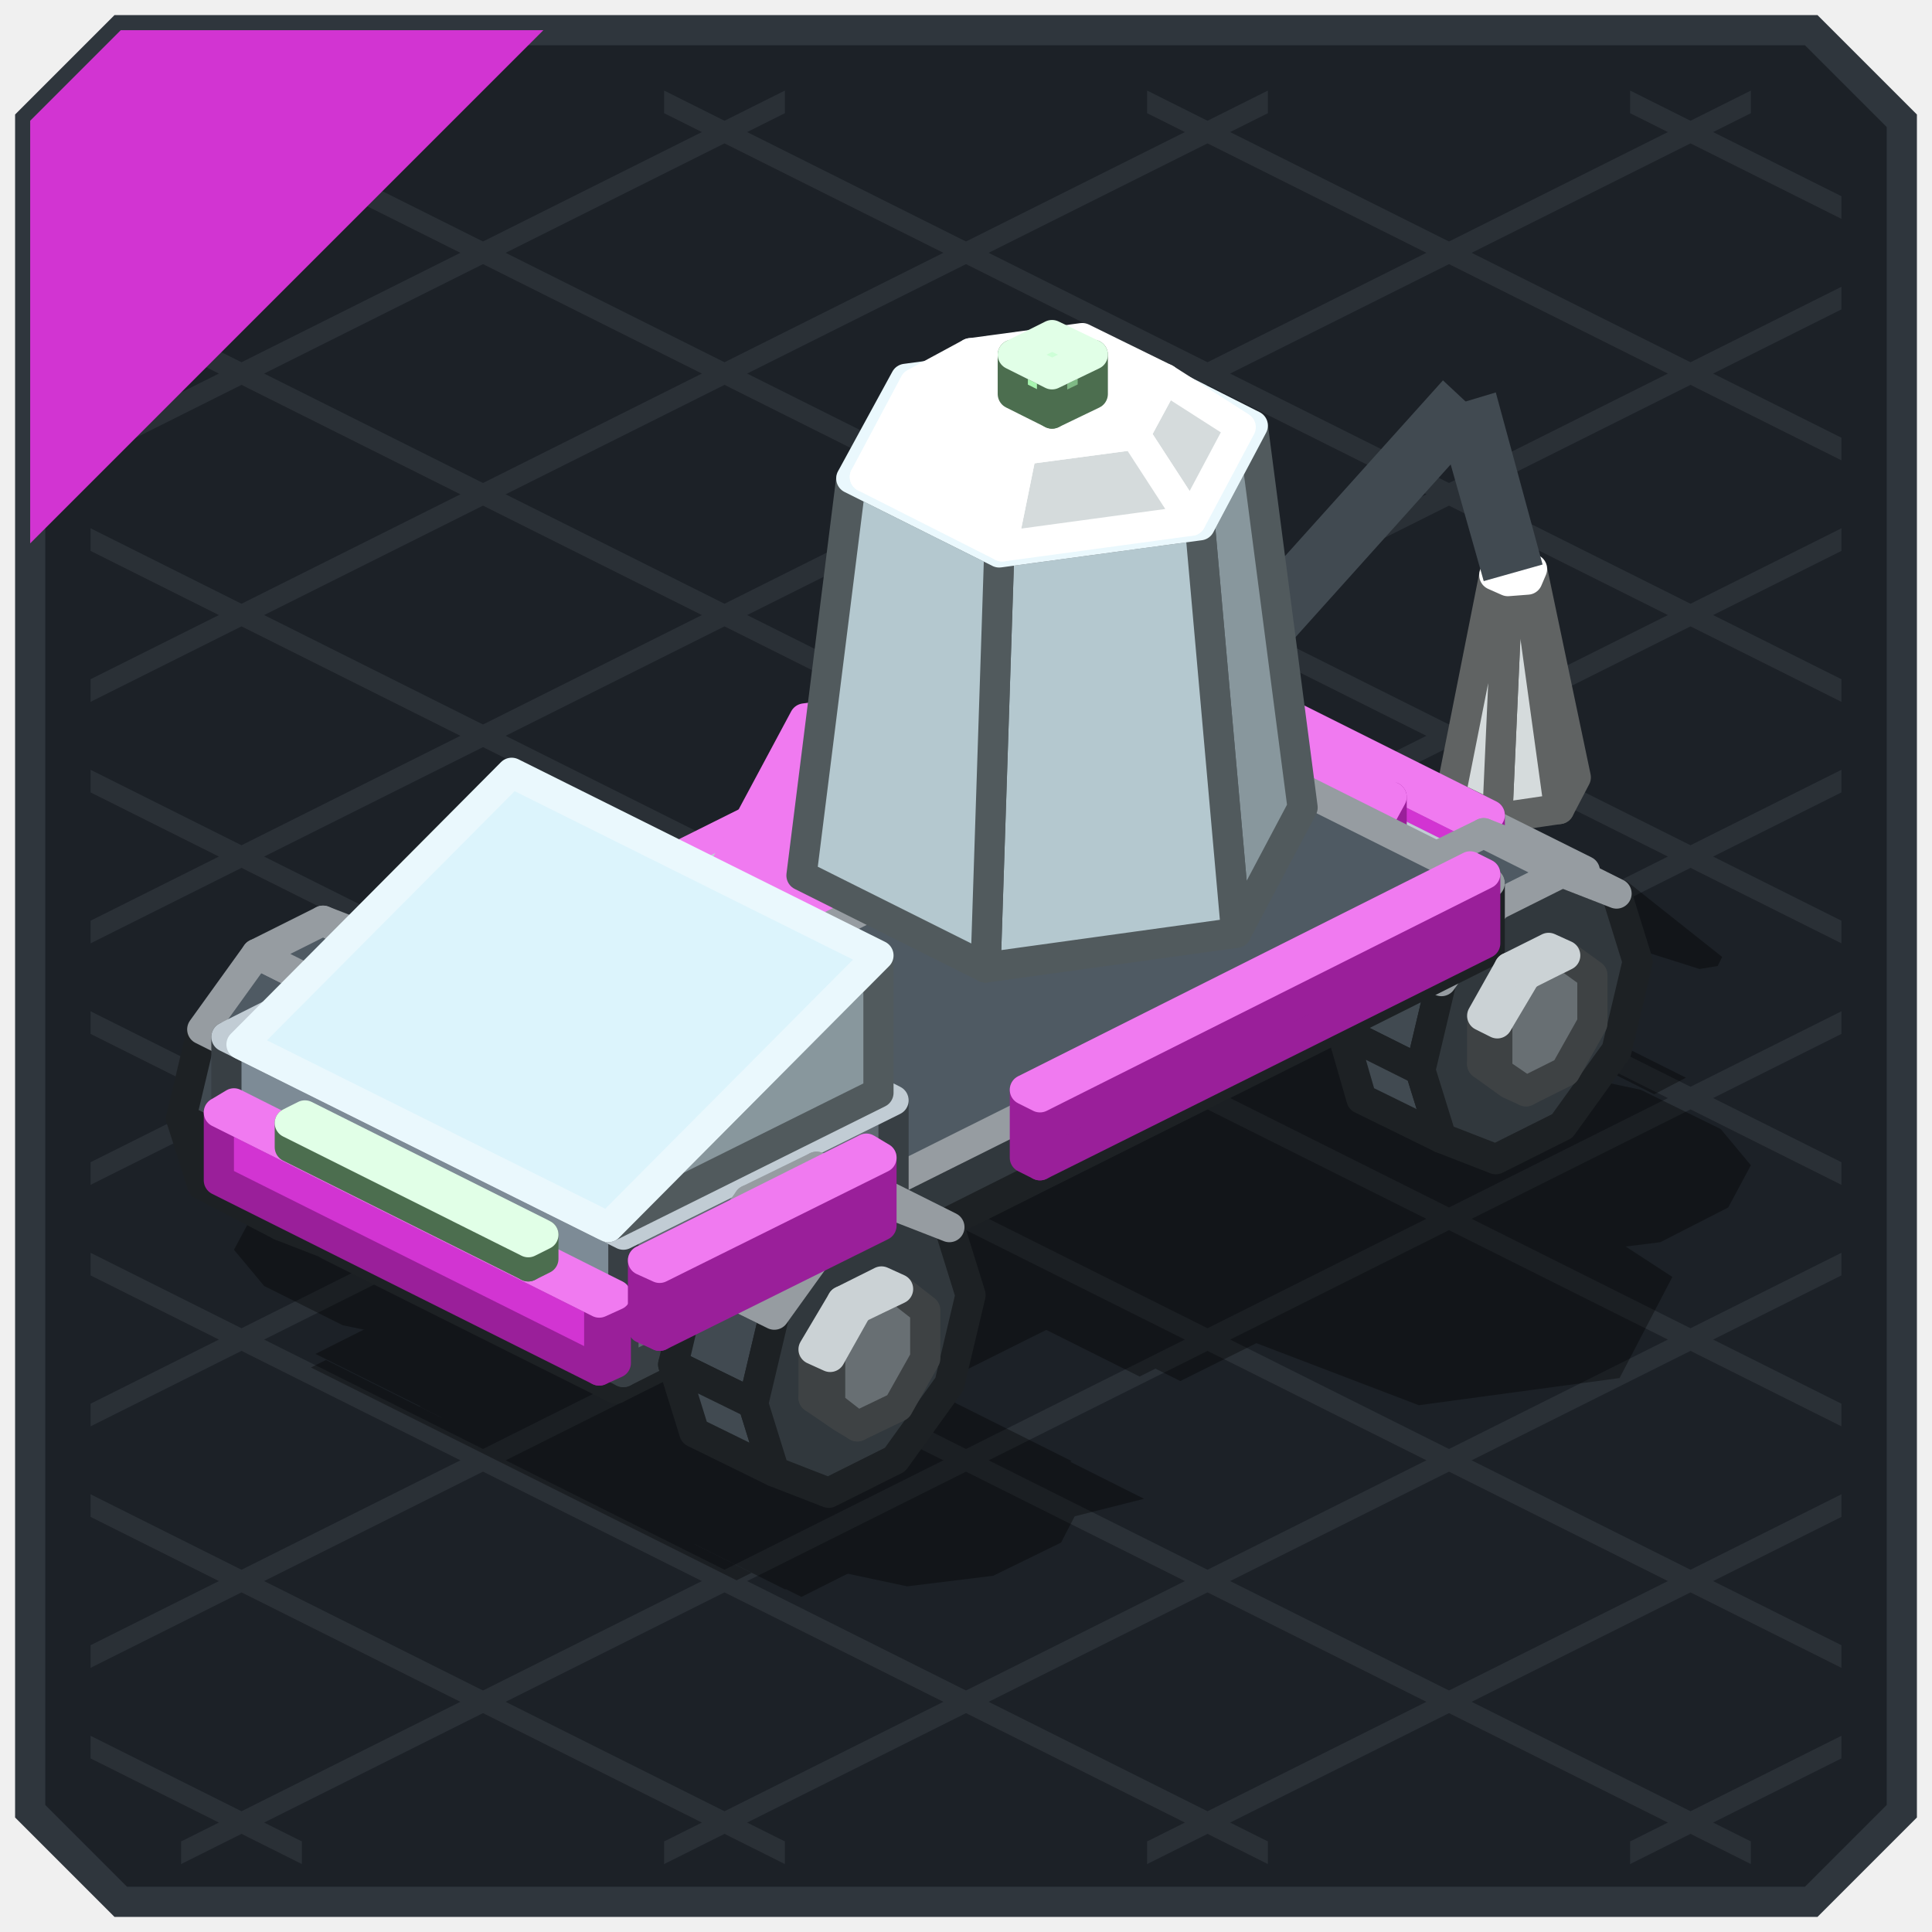
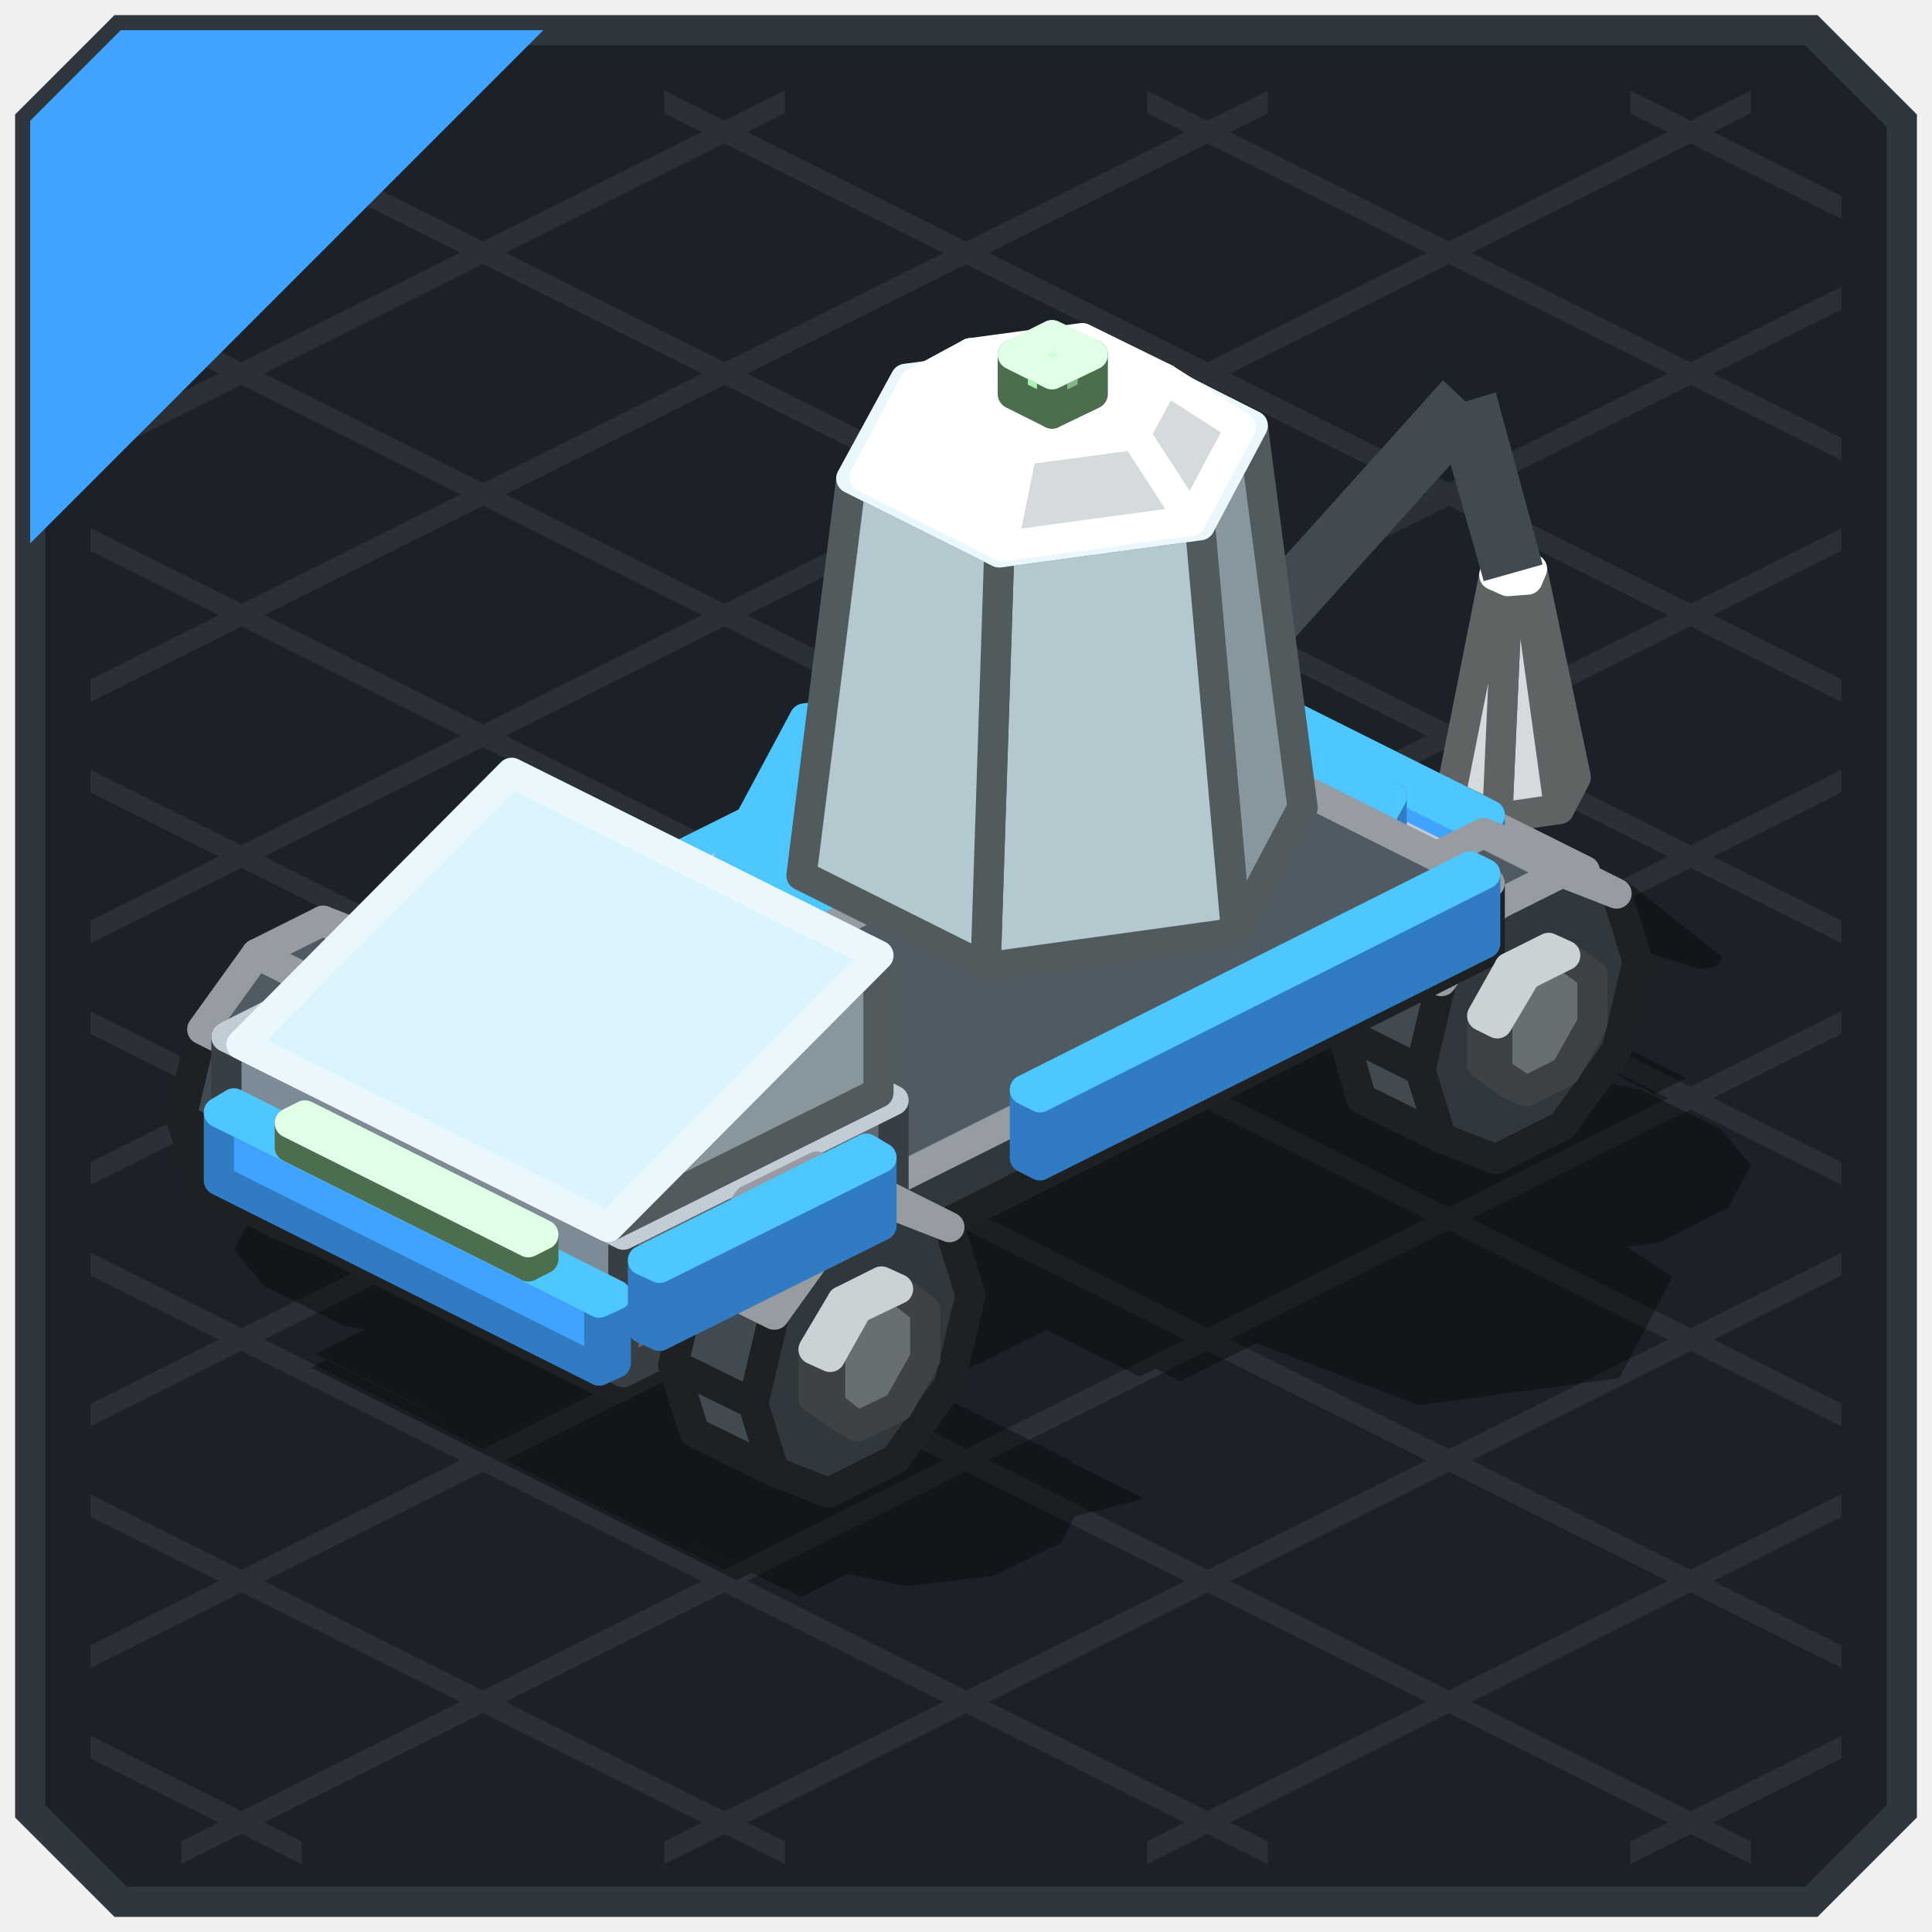
<svg xmlns="http://www.w3.org/2000/svg" width="128" height="128" viewBox="0 0 128 128">
  <g stroke-width="2">
    <polygon points="8,2 120,2 126,8 126,120 120,126 8,126 2,120 2,8" fill="#1C2127" stroke="#2F363D" />
  </g>
  <g>
    <polygon points="108,6 122,13 122,14.5 108,7.5" fill="#2A3036" />
    <polygon points="76,6 122,29 122,30.5 76,7.5" fill="#2A3036" />
    <polygon points="44,6 122,45 122,46.5 44,7.5" fill="#2A3036" />
    <polygon points="12,6 122,61 122,62.5 12,7.5" fill="#2A3036" />
    <polygon points="6,19 122,77 122,78.5 6,20.5" fill="#2A3036" />
    <polygon points="6,35 122,93 122,94.5 6,36.5" fill="#2A3036" />
    <polygon points="6,51 122,109 122,110.5 6,52.5" fill="#2A3036" />
    <polygon points="6,67 116,122 116,123.5 6,68.5" fill="#2A3036" />
    <polygon points="6,83 84,122 84,123.5 6,84.5" fill="#2A3036" />
    <polygon points="6,99 52,122 52,123.5 6,100.5" fill="#2A3036" />
    <polygon points="6,115 20,122 20,123.5 6,116.5" fill="#2A3036" />
    <polygon points="6,13 20,6 20,7.5 6,14.5" fill="#2A3036" />
    <polygon points="6,29 52,6 52,7.5 6,30.5" fill="#2A3036" />
    <polygon points="6,45 84,6 84,7.5 6,46.5" fill="#2A3036" />
    <polygon points="6,61 116,6 116,7.5 6,62.5" fill="#2A3036" />
    <polygon points="6,77 122,19 122,20.5 6,78.5" fill="#2A3036" />
    <polygon points="6,93 122,35 122,36.5 6,94.5" fill="#2A3036" />
    <polygon points="6,109 122,51 122,52.5 6,110.5" fill="#2A3036" />
    <polygon points="12,122 122,67 122,68.5 12,123.5" fill="#2A3036" />
    <polygon points="44,122 122,83 122,84.5 44,123.5" fill="#2A3036" />
    <polygon points="76,122 122,99 122,100.5 76,123.5" fill="#2A3036" />
    <polygon points="108,122 122,115 122,116.5 108,123.5" fill="#2A3036" />
  </g>
  <g>
-     <polygon points="8,2 36,2 2,36 2,8" fill="#D234D2" />
+     <polygon points="8,2 36,2 2,36 2,8" fill="#40A3FF" />
  </g>
  <g opacity="0.35">
    <polygon points="54.1,94 59.7,93.3 64.5,94.3 69.8,96.9 71.8,99.3 70.3,102.2 65.8,104.4 60.1,105.1 55.4,104.1 50.1,101.5 48.1,99.1 49.6,96.3" fill="#000000" />
    <polygon points="61.4,98.6 64.7,98.4 67.8,100 67.5,101.7 64.8,103 61.5,103.2 58.4,101.6 58.7,99.9" fill="#000000" />
    <polygon points="21.4,77.7 27.1,77 31.9,78 37.1,80.6 39.1,83 37.6,85.8 33.2,88.1 27.5,88.8 22.7,87.8 17.5,85.2 15.5,82.8 17,80" fill="#000000" />
    <polygon points="22.4,79.1 25.7,78.9 28.9,80.5 28.5,82.2 25.9,83.5 22.6,83.7 19.4,82.1 19.8,80.4" fill="#000000" />
    <polygon points="98.3,71.9 104,71.2 108.7,72.2 114,74.8 116,77.2 114.5,80 110,82.3 104.4,83 99.6,82 94.3,79.4 92.3,77 93.8,74.2" fill="#000000" />
    <polygon points="105.6,76.5 108.9,76.3 112.1,77.9 111.7,79.6 109.1,80.9 105.7,81 102.6,79.5 103,77.8" fill="#000000" />
    <polygon points="65.6,55.6 71.3,54.9 76.1,55.9 81.4,58.5 83.4,60.9 81.9,63.7 77.4,65.9 71.7,66.7 67,65.7 61.7,63.1 59.7,60.7 61.2,57.8" fill="#000000" />
    <polygon points="66.6,57 70,56.8 73.1,58.4 72.7,60.1 70.1,61.4 66.8,61.6 63.6,60 64,58.3" fill="#000000" />
    <polygon points="82.7,59.5 104.6,70.5 46.7,99.4 24.8,88.5" fill="#000000" />
    <polygon points="38.8,80.7 71,96.8 53.1,105.8 20.9,89.7" fill="#000000" />
    <polygon points="45.7,84.2 75.8,99.3 52,105.3 27.8,93.2" fill="#000000" />
    <polygon points="64.5,95.2 68.5,97.2 53.8,104.6 49.8,102.6" fill="#000000" />
    <polygon points="37.7,81.8 41.7,83.8 26.9,91.1 22.9,89.1" fill="#000000" />
    <polygon points="29.3,93.9 46.1,102.3 45.1,102.8 28.3,94.4" fill="#000000" />
    <polygon points="78.3,61 107.1,75.4 75.5,91.2 46.7,76.8" fill="#000000" />
    <polygon points="103.7,74.8 107.7,76.8 78.2,91.5 74.2,89.5" fill="#000000" />
    <polygon points="76.8,61.3 80.8,63.3 51.4,78.1 47.4,76.1" fill="#000000" />
    <polygon points="78.2,67.3 99.6,78 80.7,87.5 59.2,76.7" fill="#000000" />
    <polygon points="68.5,71.9 85.1,69.7 97.3,75.8 110.8,84.6 107.3,91.3 94,93.1 76.2,86.3 64.1,80.2" fill="#000000" />
    <polygon points="62.6,68.9 85,65.9 103.1,75 97.1,86.2 74.7,89.2 56.6,80.2" fill="#000000" />
    <polygon points="80.8,61.2 109.2,75.4 108.2,75.9 79.7,61.7" fill="#000000" />
    <polygon points="21.6,90.1 49.8,104.2 48.8,104.7 20.6,90.6" fill="#000000" />
    <polygon points="88.4,81.9 100.9,80.2 110,84.8 106.6,91 94.2,92.6 85.1,88.1" fill="#000000" />
    <polygon points="100.1,86.4 104.4,88.5 101.7,89.8 97.4,87.7" fill="#000000" />
    <polygon points="100.6,57.4 104.7,56.9 107.8,58.4 114.1,63.4 113.8,64 112.6,64.2 102.5,61 99.5,59.5" fill="#000000" />
    <polygon points="82.9,57 111.7,71.4 109.6,72.5 80.8,58" fill="#000000" />
  </g>
  <g stroke-width="2" stroke-linejoin="round">
    <polygon points="60.3,48.3 60.3,51.5 59.2,51 59.2,47.8" fill="#8A9398" stroke="#3E4244" />
    <polygon points="60.3,51.5 62.1,52.9 61.1,52.3 59.2,51" fill="#686F73" stroke="#3E4244" />
    <polygon points="62.1,45.1 60.3,48.3 60.3,51.5 62.1,52.9 64.7,51.6 66.6,48.4 66.6,45.2 64.7,43.8" fill="#686F73" stroke="#3E4244" />
    <polygon points="62.1,45.1 60.3,48.3 59.2,47.8 61.1,44.6" fill="#A8B3B9" stroke="#CBD2D5" />
    <polygon points="64.7,43.8 62.1,45.1 61.1,44.6 63.7,43.3" fill="#A8B3B9" stroke="#CBD2D5" />
    <polygon points="62.9,48.7 61.5,54.6 56.2,51.9 57.6,46.1" fill="#414A51" stroke="#1D2124" />
    <polygon points="61.5,54.6 62.9,59.1 57.6,56.4 56.2,51.9" fill="#414A51" stroke="#1D2124" />
    <polygon points="66.5,43.7 62.9,48.7 61.5,54.6 62.9,59.1 66.5,60.5 70.9,58.3 74.5,53.2 75.9,47.4 74.5,42.9 70.9,41.5" fill="#31383D" stroke="#1D2124" />
    <polygon points="66.5,43.7 62.9,48.7 57.6,46.1 61.2,41.1" fill="#4F5A63" stroke="#969CA1" />
    <polygon points="74.5,42.9 70.9,41.5 65.6,38.9 69.2,40.3" fill="#414A51" stroke="#969CA1" />
    <polygon points="70.9,41.5 66.5,43.7 61.2,41.1 65.6,38.9" fill="#4F5A63" stroke="#969CA1" />
    <polygon points="104.4,51.5 103.3,53.6 101.2,38.4 101.5,37.7" fill="#A1A6A6" stroke="#606363" />
    <polygon points="103.3,53.6 99.2,54.2 99.9,38.5 101.2,38.4" fill="#D5DBDC" stroke="#606363" />
    <polygon points="99.2,54.2 96.1,52.7 99,38.1 99.9,38.5" fill="#D5DBDC" stroke="#606363" />
    <polygon points="99,38.1 99.4,37.5 100.6,37.3 101.5,37.7 101.2,38.4 99.9,38.5" fill="#FFFFFF" stroke="#FFFFFF" />
    <polygon points="105,61.6 102.9,62.7 102.9,58.8 105,57.7" fill="#31383D" stroke="#1D2124" />
    <polygon points="102.9,62.7 76.6,49.5 76.6,45.6 102.9,58.8" fill="#414A51" stroke="#1D2124" />
    <polygon points="76.6,45.6 78.7,44.6 105,57.7 102.9,58.8" fill="#4F5A63" stroke="#969CA1" />
    <polygon points="99.1,26 102.2,37.4 98.3,38.5 95.1,27.2" fill="#414A51" />
-     <polygon points="71.6,49 42.1,63.8 42.1,59.3 71.6,44.5" fill="#9A1F9A" stroke="#9A1F9A" />
-     <polygon points="42.1,63.8 41,63.2 41,58.7 42.1,59.3" fill="#D234D2" stroke="#9A1F9A" />
-     <polygon points="41,58.7 70.5,44 71.6,44.5 42.1,59.3" fill="#F07AF0" stroke="#F07AF0" />
+     <polygon points="71.6,49 42.1,63.8 42.1,59.3 71.6,44.5" fill="#307BC1" stroke="#307BC1" />
+     <polygon points="42.1,63.8 41,63.2 41,58.7 42.1,59.3" fill="#40A3FF" stroke="#307BC1" />
+     <polygon points="41,58.7 70.5,44 71.6,44.5 42.1,59.3" fill="#4EC7FF" stroke="#4EC7FF" />
    <polygon points="16,70.4 16,73.6 15,73.1 15,69.9" fill="#8A9398" stroke="#3E4244" />
    <polygon points="16,73.6 17.9,75 16.8,74.5 15,73.1" fill="#686F73" stroke="#3E4244" />
    <polygon points="17.9,67.2 16,70.4 16,73.6 17.9,75 20.5,73.7 22.4,70.5 22.4,67.3 20.5,65.9" fill="#686F73" stroke="#3E4244" />
    <polygon points="17.9,67.2 16,70.4 15,69.9 16.8,66.7" fill="#A8B3B9" stroke="#CBD2D5" />
    <polygon points="20.5,65.9 17.9,67.2 16.8,66.7 19.5,65.4" fill="#A8B3B9" stroke="#CBD2D5" />
-     <polygon points="98.7,60.5 97.6,61 97.6,54.6 98.7,54" fill="#9A1F9A" stroke="#9A1F9A" />
-     <polygon points="97.6,61 73.4,48.9 73.4,42.5 97.6,54.6" fill="#D234D2" stroke="#9A1F9A" />
-     <polygon points="73.4,42.5 74.5,41.9 98.7,54 97.6,54.6" fill="#F07AF0" stroke="#F07AF0" />
+     <polygon points="98.7,60.5 97.6,61 97.6,54.6 98.7,54" fill="#307BC1" stroke="#307BC1" />
+     <polygon points="97.6,61 73.4,48.9 73.4,42.5 97.6,54.6" fill="#40A3FF" stroke="#307BC1" />
+     <polygon points="73.4,42.5 74.5,41.9 98.7,54 97.6,54.6" fill="#4EC7FF" stroke="#4EC7FF" />
    <polygon points="78.7,44 95.6,25.2 98.6,28 81.8,46.7" fill="#414A51" />
    <polygon points="98.7,62.2 67.1,78 67.1,74.1 98.7,58.3" fill="#5F6971" stroke="#383F44" />
    <polygon points="67.1,78 40.8,64.8 40.8,60.9 67.1,74.1" fill="#7D8B96" stroke="#383F44" />
    <polygon points="40.8,60.9 72.4,45.2 98.7,58.3 67.1,74.1" fill="#98AAB7" stroke="#C1CCD4" />
    <polygon points="95.5,65 94.1,70.9 88.9,68.3 90.2,62.4" fill="#414A51" stroke="#1D2124" />
    <polygon points="94.1,70.9 95.5,75.4 90.2,72.8 88.9,68.3" fill="#414A51" stroke="#1D2124" />
    <polygon points="99.1,60 95.5,65 94.1,70.9 95.5,75.4 99.1,76.8 103.5,74.6 107.1,69.6 108.5,63.7 107.1,59.2 103.5,57.8" fill="#31383D" stroke="#1D2124" />
    <polygon points="99.1,60 95.5,65 90.2,62.4 93.8,57.4" fill="#4F5A63" stroke="#969CA1" />
    <polygon points="107.1,59.2 103.5,57.8 98.3,55.2 101.9,56.6" fill="#414A51" stroke="#969CA1" />
    <polygon points="103.5,57.8 99.1,60 93.8,57.4 98.3,55.2" fill="#4F5A63" stroke="#969CA1" />
    <polygon points="88.7,59.6 69.7,69.1 69.7,65.2 88.7,55.8" fill="#31383D" stroke="#1D2124" />
    <polygon points="69.7,69.1 50.8,59.6 50.8,55.8 69.7,65.2" fill="#414A51" stroke="#1D2124" />
    <polygon points="50.8,55.8 69.7,46.3 88.7,55.8 69.7,65.2" fill="#4F5A63" stroke="#969CA1" />
-     <polygon points="92.2,55.3 86.1,66.5 86.1,64 92.2,52.8" fill="#9A1F9A" stroke="#9A1F9A" />
-     <polygon points="86.1,66.5 63.7,69.5 63.7,67 86.1,64" fill="#9A1F9A" stroke="#9A1F9A" />
-     <polygon points="63.7,69.5 47.3,61.3 47.3,58.8 63.7,67" fill="#D234D2" stroke="#9A1F9A" />
-     <polygon points="47.3,58.8 53.3,47.6 75.7,44.5 92.2,52.8 86.1,64 63.7,67" fill="#F07AF0" stroke="#F07AF0" />
+     <polygon points="92.2,55.3 86.1,66.5 86.1,64 92.2,52.8" fill="#307BC1" stroke="#307BC1" />
+     <polygon points="86.1,66.5 63.7,69.5 63.7,67 86.1,64" fill="#307BC1" stroke="#307BC1" />
+     <polygon points="63.7,69.5 47.3,61.3 47.3,58.8 63.7,67" fill="#40A3FF" stroke="#307BC1" />
+     <polygon points="47.3,58.8 53.3,47.6 75.7,44.5 92.2,52.8 86.1,64 63.7,67" fill="#4EC7FF" stroke="#4EC7FF" />
    <polygon points="18.6,70.8 17.3,76.7 12,74.1 13.4,68.2" fill="#414A51" stroke="#1D2124" />
    <polygon points="17.3,76.7 18.6,81.2 13.4,78.5 12,74.1" fill="#414A51" stroke="#1D2124" />
    <polygon points="22.2,65.8 18.6,70.8 17.3,76.7 18.6,81.2 22.2,82.6 26.7,80.4 30.3,75.4 31.7,69.5 30.3,65 26.7,63.6" fill="#31383D" stroke="#1D2124" />
    <polygon points="22.2,65.8 18.6,70.8 13.4,68.2 17,63.2" fill="#4F5A63" stroke="#969CA1" />
    <polygon points="30.3,65 26.7,63.6 21.4,61 25,62.4" fill="#414A51" stroke="#969CA1" />
    <polygon points="26.7,63.6 22.2,65.8 17,63.2 21.4,61" fill="#4F5A63" stroke="#969CA1" />
    <polygon points="98.7,63 40.8,92 40.8,87.4 98.7,58.5" fill="#31383D" stroke="#1D2124" />
    <polygon points="40.8,92 21.8,82.5 21.8,78 40.8,87.4" fill="#414A51" stroke="#1D2124" />
    <polygon points="21.8,78 79.7,49 98.7,58.5 40.8,87.4" fill="#4F5A63" stroke="#969CA1" />
    <polygon points="86.3,53.5 81.9,61.8 79.5,34.8 83,28.2" fill="#88979D" stroke="#515A5D" />
    <polygon points="81.9,61.8 65.3,64.1 66.2,36.6 79.5,34.8" fill="#B4C8CF" stroke="#515A5D" />
    <polygon points="65.3,64.1 53.1,58 56.4,31.7 66.2,36.6" fill="#B4C8CF" stroke="#515A5D" />
    <polygon points="56.4,31.7 60,25.1 73.3,23.3 83,28.2 79.5,34.8 66.2,36.6" fill="#DCF4FC" stroke="#EAF8FD" />
-     <polygon points="98.4,62.5 68.9,77.2 68.9,72.7 98.4,57.9" fill="#9A1F9A" stroke="#9A1F9A" />
-     <polygon points="68.9,77.2 67.9,76.7 67.9,72.2 68.9,72.7" fill="#D234D2" stroke="#9A1F9A" />
-     <polygon points="67.9,72.2 97.4,57.4 98.4,57.9 68.9,72.7" fill="#F07AF0" stroke="#F07AF0" />
+     <polygon points="98.4,62.5 68.9,77.2 68.9,72.7 98.4,57.9" fill="#307BC1" stroke="#307BC1" />
+     <polygon points="68.9,77.2 67.9,76.7 67.9,72.2 68.9,72.7" fill="#40A3FF" stroke="#307BC1" />
+     <polygon points="67.9,72.2 97.4,57.4 98.4,57.9 68.9,72.7" fill="#4EC7FF" stroke="#4EC7FF" />
    <polygon points="99.2,67.8 99.2,71 98.2,70.5 98.2,67.3" fill="#8A9398" stroke="#3E4244" />
    <polygon points="99.2,71 101.1,72.3 100,71.8 98.2,70.5" fill="#686F73" stroke="#3E4244" />
    <polygon points="101.1,64.6 99.2,67.8 99.2,71 101.1,72.3 103.7,71 105.5,67.8 105.5,64.6 103.7,63.3" fill="#686F73" stroke="#3E4244" />
    <polygon points="101.1,64.6 99.2,67.8 98.2,67.3 100,64.1" fill="#A8B3B9" stroke="#CBD2D5" />
    <polygon points="103.7,63.3 101.1,64.6 100,64.1 102.6,62.8" fill="#A8B3B9" stroke="#CBD2D5" />
-     <polygon points="31.6,67.7 16.8,75.1 16.8,70.6 31.6,63.2" fill="#9A1F9A" stroke="#9A1F9A" />
-     <polygon points="16.8,75.1 15.8,74.6 15.8,70.1 16.8,70.6" fill="#D234D2" stroke="#9A1F9A" />
-     <polygon points="15.8,70.1 30.5,62.7 31.6,63.2 16.8,70.6" fill="#F07AF0" stroke="#F07AF0" />
+     <polygon points="31.6,67.7 16.8,75.1 16.8,70.6 31.6,63.2" fill="#307BC1" stroke="#307BC1" />
+     <polygon points="16.8,75.1 15.8,74.6 15.8,70.1 16.8,70.6" fill="#40A3FF" stroke="#307BC1" />
+     <polygon points="15.8,70.1 30.5,62.7 31.6,63.2 16.8,70.6" fill="#4EC7FF" stroke="#4EC7FF" />
    <polygon points="57.3,31.6 60.6,25.4 64.3,23.4 62.3,27.1" fill="#FFFFFF" stroke="#FFFFFF" />
    <polygon points="82.2,28.3 78.9,34.5 75.2,28.8 77.2,25.1" fill="#D5DBDC" stroke="#FFFFFF" />
    <polygon points="78.9,34.5 66.4,36.2 67.7,29.8 75.2,28.8" fill="#D5DBDC" stroke="#FFFFFF" />
    <polygon points="66.4,36.2 57.3,31.6 62.3,27.1 67.7,29.8" fill="#FFFFFF" stroke="#FFFFFF" />
    <polygon points="62.3,27.1 64.3,23.4 71.7,22.4 77.2,25.1 75.2,28.8 67.7,29.8" fill="#FFFFFF" stroke="#FFFFFF" />
    <polygon points="72.4,26.1 69.7,27.4 69.7,24.8 72.4,23.5" fill="#7FB985" stroke="#4C6E4F" />
    <polygon points="69.7,27.4 67.1,26.1 67.1,23.5 69.7,24.8" fill="#A8F5B0" stroke="#4C6E4F" />
    <polygon points="67.1,23.5 69.7,22.2 72.4,23.5 69.7,24.8" fill="#CDFFD7" stroke="#E1FFE7" />
    <polygon points="59.2,81.9 41.3,90.9 41.3,81.8 59.2,72.9" fill="#5F6971" stroke="#383F44" />
    <polygon points="41.3,90.9 15,77.7 15,68.7 41.3,81.8" fill="#7D8B96" stroke="#383F44" />
    <polygon points="15,68.7 32.9,59.7 59.2,72.9 41.3,81.8" fill="#98AAB7" stroke="#C1CCD4" />
    <polygon points="58.2,72.4 40.3,81.3 58.2,63.3" fill="#88979D" stroke="#515A5D" />
    <polygon points="16,69.2 33.9,51.2 58.2,63.3 40.3,81.3" fill="#DCF4FC" stroke="#EAF8FD" />
-     <polygon points="40.8,90.3 39.7,90.8 39.7,86.3 40.8,85.8" fill="#9A1F9A" stroke="#9A1F9A" />
-     <polygon points="39.7,90.8 14.5,78.2 14.5,73.7 39.7,86.3" fill="#D234D2" stroke="#9A1F9A" />
-     <polygon points="14.5,73.7 15.5,73.1 40.8,85.8 39.7,86.3" fill="#F07AF0" stroke="#F07AF0" />
+     <polygon points="40.8,90.3 39.7,90.8 39.7,86.3 40.8,85.8" fill="#307BC1" stroke="#307BC1" />
+     <polygon points="39.7,90.8 14.5,78.2 14.5,73.7 39.7,86.3" fill="#40A3FF" stroke="#307BC1" />
+     <polygon points="14.5,73.7 15.5,73.1 40.8,85.8 39.7,86.3" fill="#4EC7FF" stroke="#4EC7FF" />
    <polygon points="36,83.4 35,83.9 35,82.3 36,81.8" fill="#7FB985" stroke="#4C6E4F" />
    <polygon points="35,83.9 19.2,76 19.2,74.4 35,82.3" fill="#A8F5B0" stroke="#4C6E4F" />
    <polygon points="19.2,74.4 20.2,73.9 36,81.8 35,82.3" fill="#CDFFD7" stroke="#E1FFE7" />
    <polygon points="51.3,87.1 49.9,93 44.6,90.4 46,84.5" fill="#414A51" stroke="#1D2124" />
    <polygon points="49.9,93 51.3,97.5 46,94.9 44.6,90.4" fill="#414A51" stroke="#1D2124" />
    <polygon points="54.9,82.1 51.3,87.1 49.9,93 51.3,97.5 54.9,98.9 59.3,96.7 62.9,91.7 64.3,85.8 62.9,81.3 59.3,79.9" fill="#31383D" stroke="#1D2124" />
    <polygon points="54.9,82.1 51.3,87.1 46,84.5 49.6,79.5" fill="#4F5A63" stroke="#969CA1" />
    <polygon points="62.9,81.3 59.3,79.9 54.1,77.3 57.7,78.7" fill="#414A51" stroke="#969CA1" />
    <polygon points="59.3,79.9 54.9,82.1 49.6,79.5 54.1,77.3" fill="#4F5A63" stroke="#969CA1" />
-     <polygon points="58.4,81.2 43.7,88.5 43.7,84 58.4,76.7" fill="#9A1F9A" stroke="#9A1F9A" />
-     <polygon points="43.7,88.5 42.6,88 42.6,83.5 43.7,84" fill="#D234D2" stroke="#9A1F9A" />
-     <polygon points="42.6,83.5 57.4,76.1 58.4,76.7 43.7,84" fill="#F07AF0" stroke="#F07AF0" />
+     <polygon points="58.4,81.2 43.7,88.5 43.7,84 58.4,76.7" fill="#307BC1" stroke="#307BC1" />
+     <polygon points="43.7,88.5 42.6,88 42.6,83.5 43.7,84" fill="#40A3FF" stroke="#307BC1" />
+     <polygon points="42.6,83.5 57.4,76.1 58.4,76.7 43.7,84" fill="#4EC7FF" stroke="#4EC7FF" />
    <polygon points="55,89.9 55,93.1 53.9,92.6 53.9,89.4" fill="#8A9398" stroke="#3E4244" />
    <polygon points="55,93.1 56.8,94.5 55.8,93.9 53.9,92.6" fill="#686F73" stroke="#3E4244" />
    <polygon points="56.8,86.7 55,89.9 55,93.1 56.8,94.5 59.5,93.2 61.3,90 61.3,86.8 59.5,85.4" fill="#686F73" stroke="#3E4244" />
    <polygon points="56.8,86.7 55,89.9 53.9,89.4 55.8,86.2" fill="#A8B3B9" stroke="#CBD2D5" />
    <polygon points="59.5,85.4 56.8,86.7 55.8,86.2 58.4,84.9" fill="#A8B3B9" stroke="#CBD2D5" />
  </g>
</svg>
